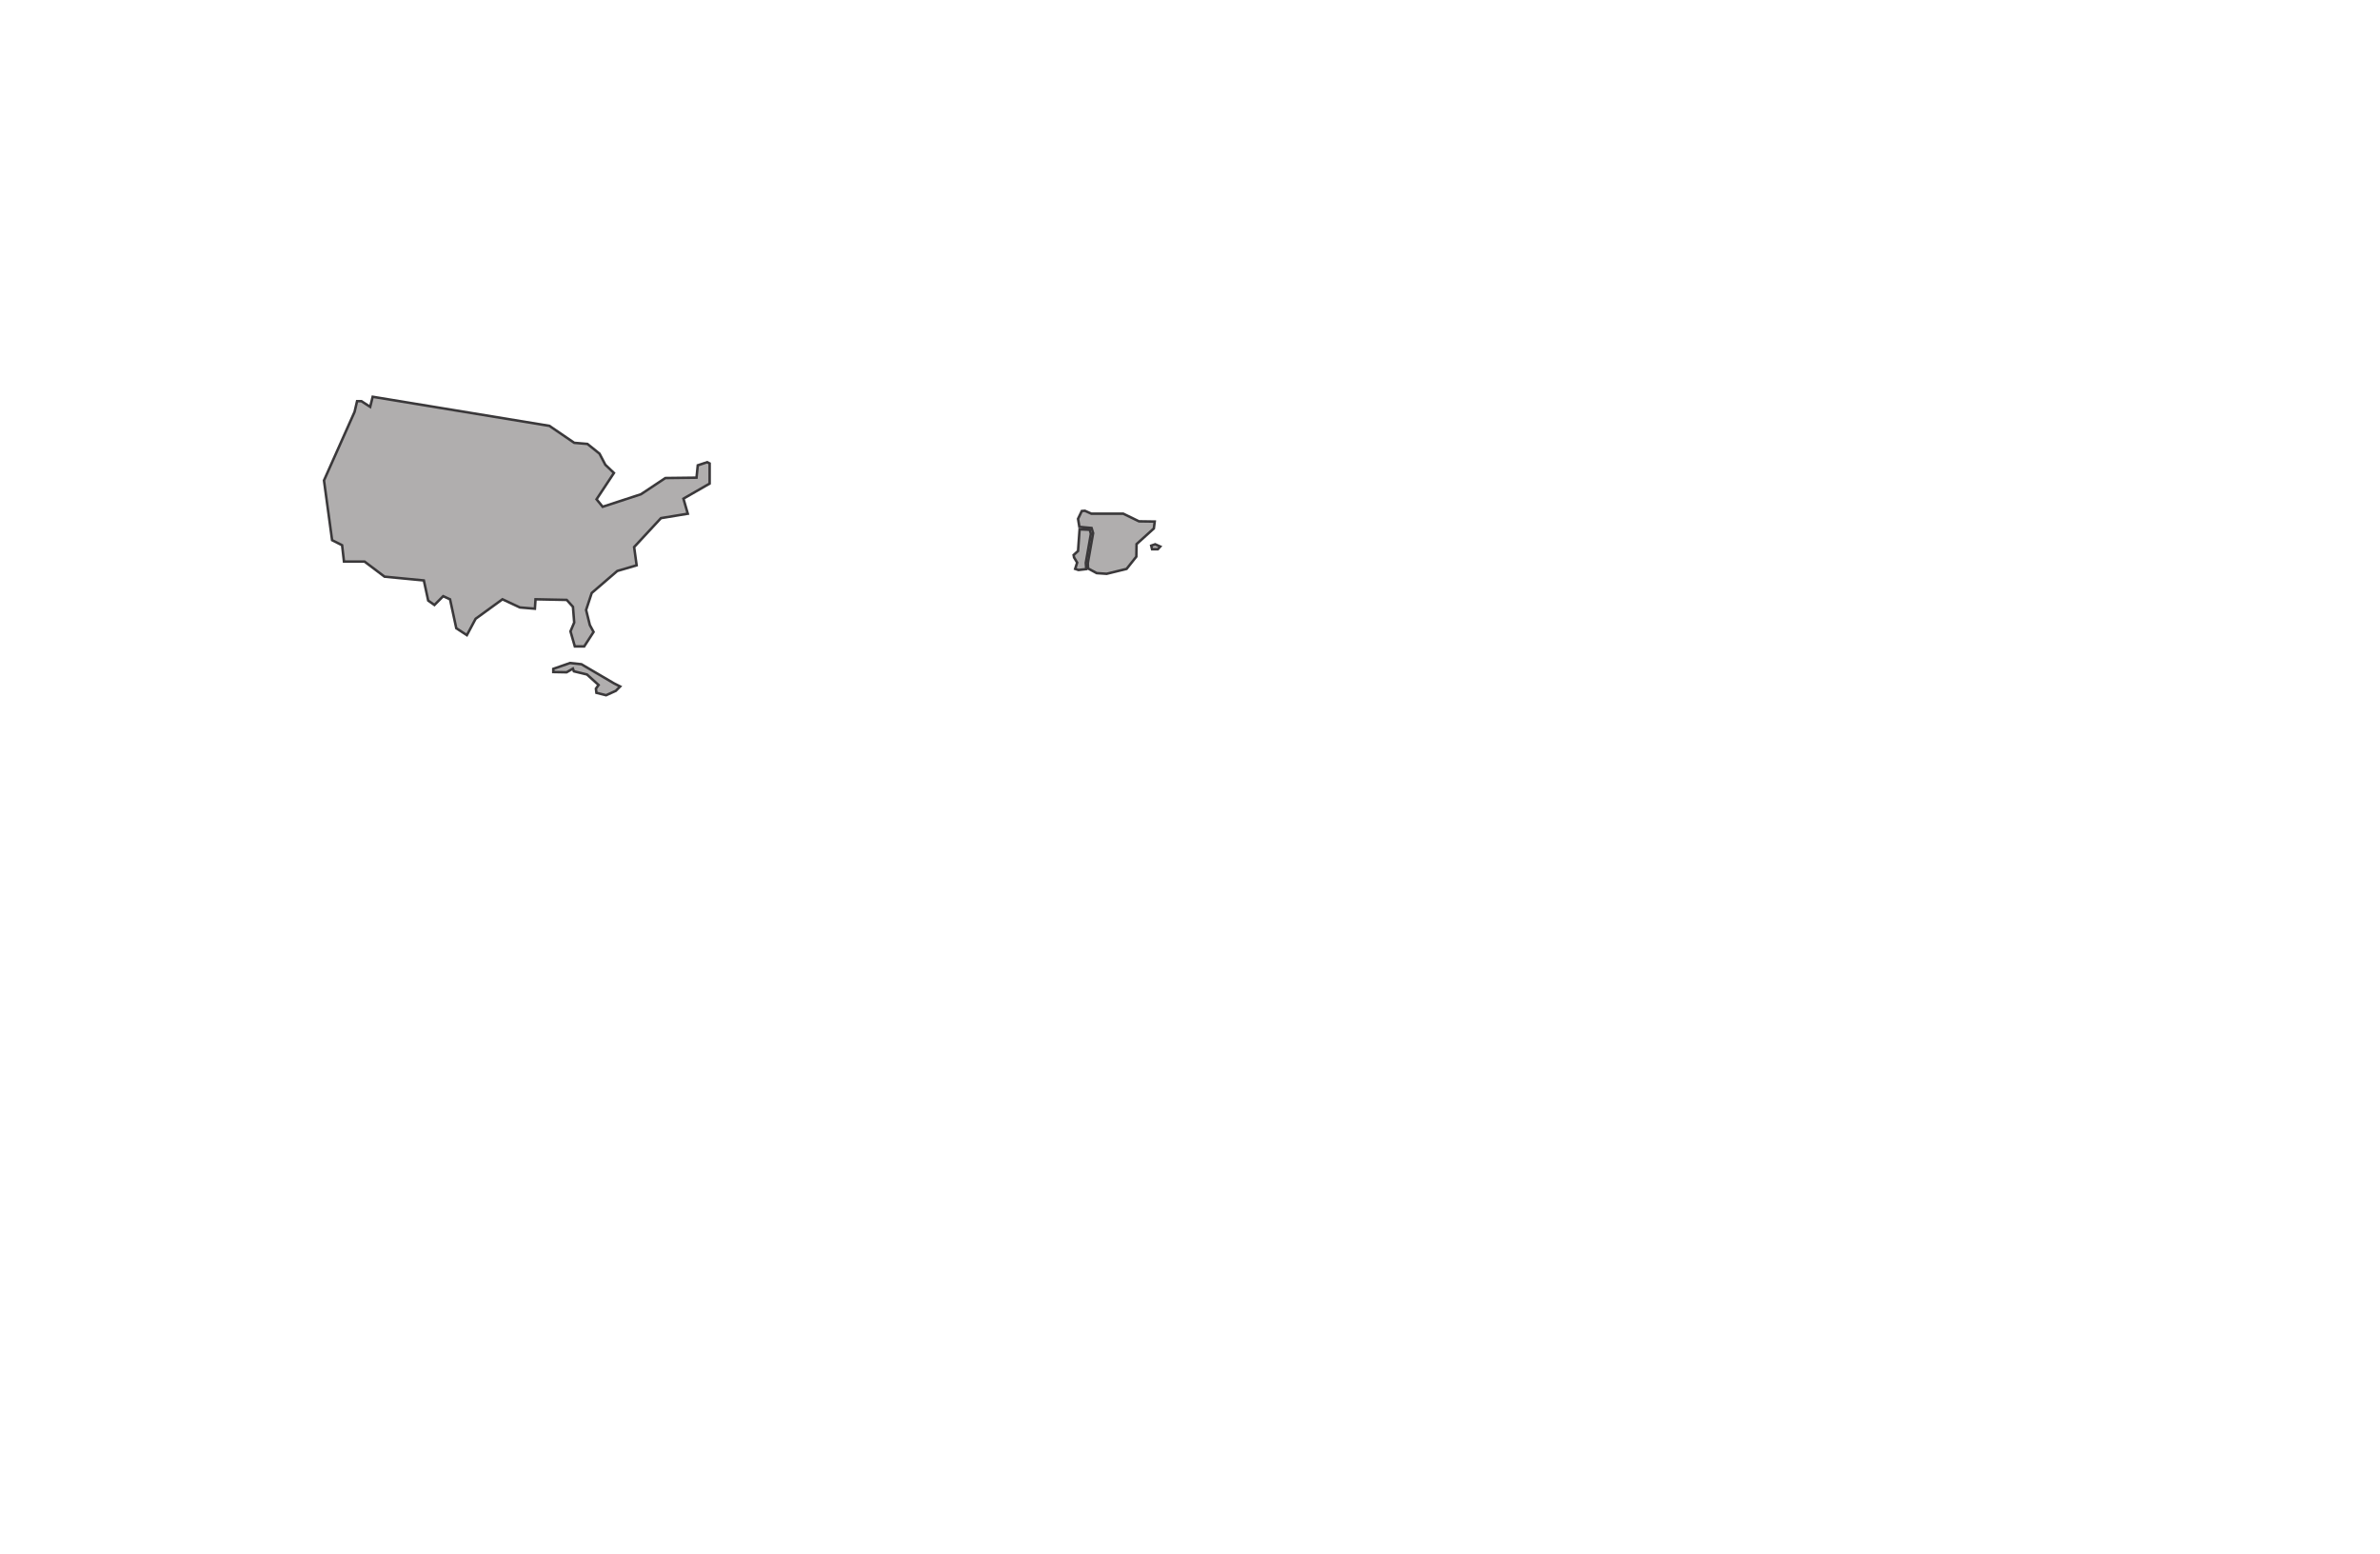
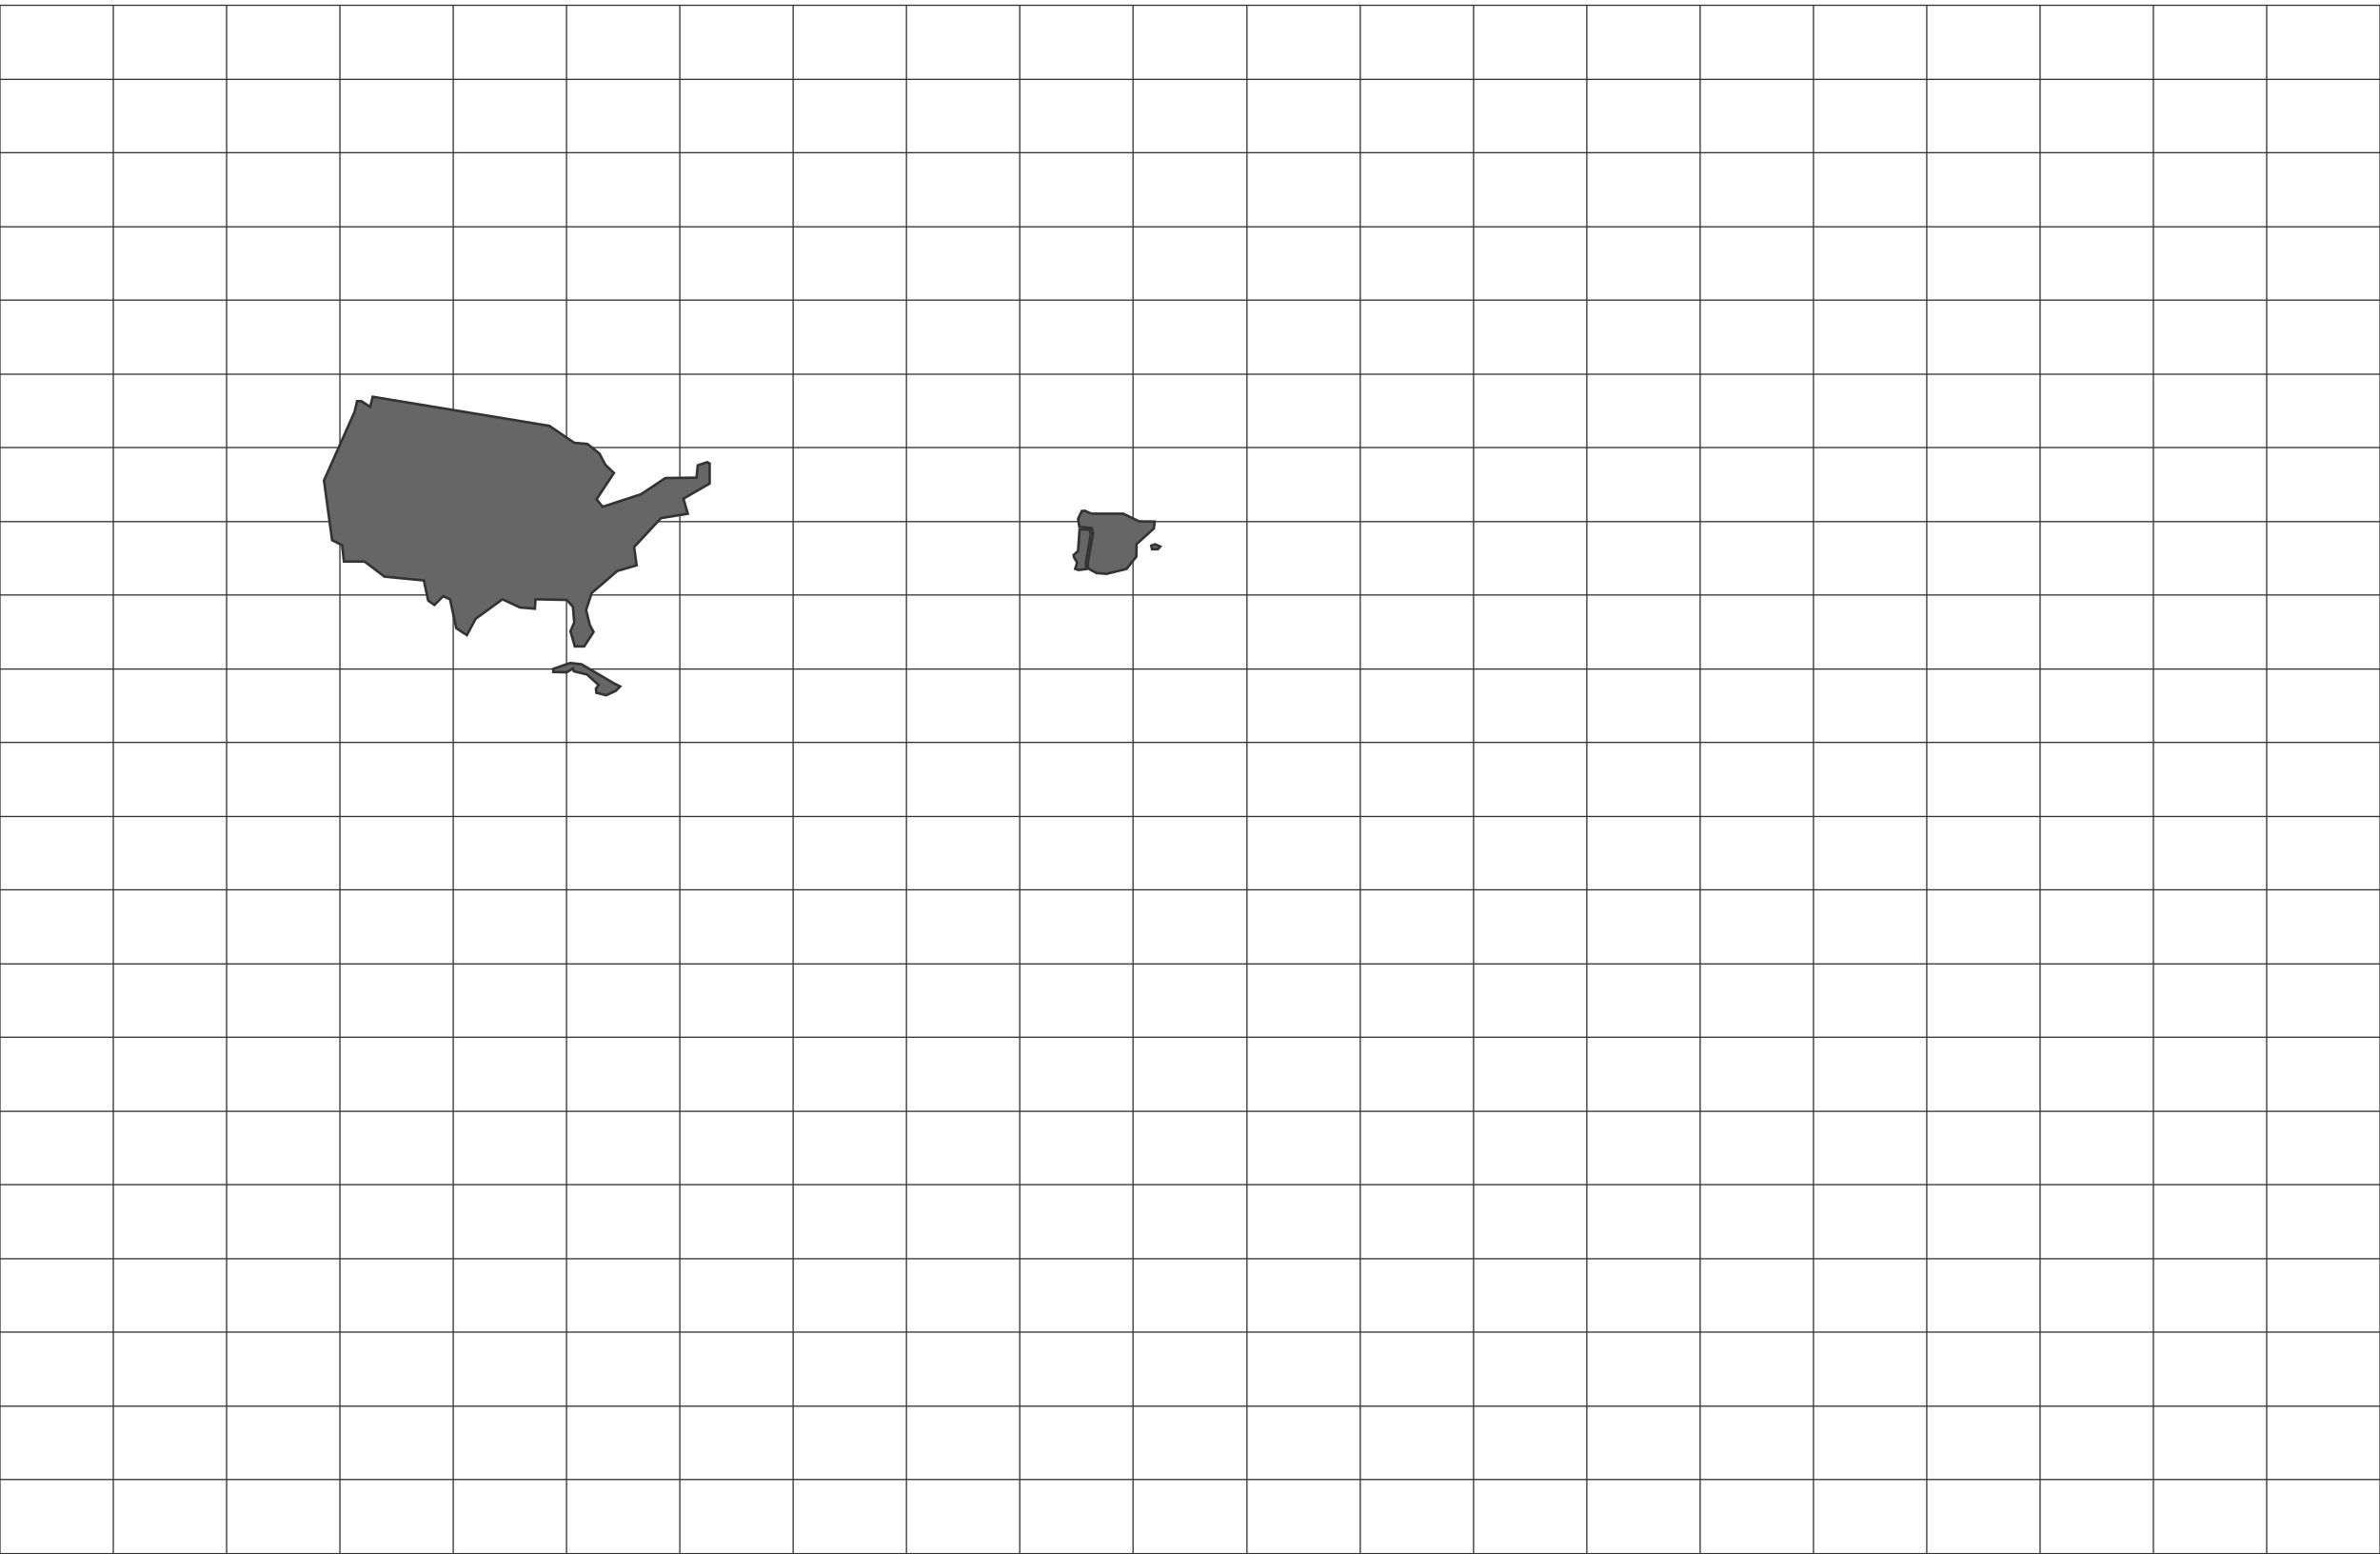
- <svg xmlns="http://www.w3.org/2000/svg" version="1.2" baseProfile="tiny" id="svg2" x="0px" y="0px" width="950px" height="620px" viewBox="0 0 950 620" xml:space="preserve">
-   <g class="mapSvgClass">
-     <path fill="rgba(83, 78, 80, 0.46)" stroke="#3a383a" stroke-width="1" id="cuba" d="M220.85,266.92v1.27l5.32,0.1l2.51-1.46l0.39,1.07l5.22,1.27l4.64,4.19l-1.06,1.46l0.19,1.66l3.87,0.97l3.87-1.75l1.74-1.75l-2.51-1.27l-12.95-7.6l-4.54-0.49L220.85,266.92L220.85,266.92z" />
-     <path fill="rgba(83, 78, 80, 0.46)" stroke="#3a383a" stroke-width="1" id="usa" d="M148.76,158.34l-1,4.02l-3.49-2.26h-1.74l-1,4.27l-12.21,27.36l3.24,23.84l3.99,2.01l0.75,6.53h8.22l7.97,6.02l15.69,1.51l1.74,8.03l2.49,1.76l3.49-3.51l2.74,1.25l2.49,11.54l4.23,2.76l3.49-6.53l10.71-7.78l6.97,3.26l5.98,0.5l0.25-3.76l12.45,0.25l2.49,2.76l0.5,6.27l-1.49,3.51l1.74,6.02h3.74l3.74-5.77l-1.49-2.76l-1.49-6.02l2.24-6.78l10.21-8.78l7.72-2.26l-1-7.28l10.71-11.55l10.71-1.76L272.8,199l10.46-6.02v-8.03l-1-0.5l-3.74,1.25l-0.5,4.92l-12.43,0.15l-9.74,6.47l-15.29,5l-2.44-2.99l6.94-10.5l-3.43-3.27l-2.33-4.44l-4.83-3.88l-5.25-0.44l-9.92-6.77L148.76,158.34L148.76,158.34z" />
-     <path fill="rgba(83, 78, 80, 0.46)" stroke="#3a383a" stroke-width="1" id="spain" d="M448.36,205h-12.74l-2.57-1.16l-1.24,0.09l-1.5,3.12l0.53,3.21l4.87,0.45l0.62,2.05l-2.12,11.95l0.09,2.14l3.45,1.87l3.98,0.27l7.96-1.96l3.89-4.9l0.09-4.99l6.9-6.24l0.35-2.76l-6.28-0.09L448.36,205L448.36,205z" />
-     <path fill="rgba(83, 78, 80, 0.46)" stroke="#3a383a" stroke-width="1" id="portugal" d="M430.93,211.24l-0.62,8.65l-1.77,1.6l0.18,0.98l1.24,2.05l-0.8,2.5l1.33,0.45l3.1-0.36l-0.18-2.5l2.03-11.59l-0.44-1.6L430.93,211.24L430.93,211.24z" />
-     <path fill="rgba(83, 78, 80, 0.46)" stroke="#3a383a" stroke-width="1" id="majorca" d="M461.1,217.21l-1.59,0.54l0.35,1.43h2.3l0.97-1.07L461.1,217.21L461.1,217.21z" />
+ <svg xmlns="http://www.w3.org/2000/svg" version="1.1" id="svg2" x="0px" y="0px" width="950px" height="620px" viewBox="0 0 950 620" enable-background="new 0 0 950 620" xml:space="preserve">
+   <g>
+     <rect x="0" y="2.105" fill="none" stroke="#333333" stroke-width="0.5" stroke-miterlimit="10" width="950" height="617.895" />
+     <line fill="none" stroke="#333333" stroke-width="0.5" stroke-miterlimit="10" x1="0" y1="590.434" x2="950" y2="590.434" />
+     <line fill="none" stroke="#333333" stroke-width="0.5" stroke-miterlimit="10" x1="0" y1="561.167" x2="950" y2="561.167" />
+     <line fill="none" stroke="#333333" stroke-width="0.5" stroke-miterlimit="10" x1="0" y1="531.601" x2="950" y2="531.601" />
+     <line fill="none" stroke="#333333" stroke-width="0.5" stroke-miterlimit="10" x1="0" y1="502.334" x2="950" y2="502.334" />
+     <line fill="none" stroke="#333333" stroke-width="0.5" stroke-miterlimit="10" x1="0" y1="472.768" x2="950" y2="472.768" />
+     <line fill="none" stroke="#333333" stroke-width="0.5" stroke-miterlimit="10" x1="0" y1="443.501" x2="950" y2="443.501" />
+     <line fill="none" stroke="#333333" stroke-width="0.5" stroke-miterlimit="10" x1="0" y1="413.934" x2="950" y2="413.934" />
+     <line fill="none" stroke="#333333" stroke-width="0.5" stroke-miterlimit="10" x1="0" y1="384.669" x2="950" y2="384.669" />
+     <line fill="none" stroke="#333333" stroke-width="0.5" stroke-miterlimit="10" x1="0" y1="355.101" x2="950" y2="355.101" />
+     <line fill="none" stroke="#333333" stroke-width="0.5" stroke-miterlimit="10" x1="0" y1="325.836" x2="950" y2="325.836" />
+     <line fill="none" stroke="#333333" stroke-width="0.5" stroke-miterlimit="10" x1="0" y1="296.269" x2="950" y2="296.269" />
+     <line fill="none" stroke="#333333" stroke-width="0.5" stroke-miterlimit="10" x1="0" y1="267.003" x2="950" y2="267.003" />
+     <line fill="none" stroke="#333333" stroke-width="0.5" stroke-miterlimit="10" x1="0" y1="237.436" x2="950" y2="237.436" />
+     <line fill="none" stroke="#333333" stroke-width="0.5" stroke-miterlimit="10" x1="0" y1="208.171" x2="950" y2="208.171" />
+     <line fill="none" stroke="#333333" stroke-width="0.5" stroke-miterlimit="10" x1="0" y1="178.603" x2="950" y2="178.603" />
+     <line fill="none" stroke="#333333" stroke-width="0.5" stroke-miterlimit="10" x1="0" y1="149.338" x2="950" y2="149.338" />
+     <line fill="none" stroke="#333333" stroke-width="0.5" stroke-miterlimit="10" x1="0" y1="119.771" x2="950" y2="119.771" />
+     <line fill="none" stroke="#333333" stroke-width="0.5" stroke-miterlimit="10" x1="0" y1="90.504" x2="950" y2="90.504" />
+     <line fill="none" stroke="#333333" stroke-width="0.5" stroke-miterlimit="10" x1="0" y1="60.938" x2="950" y2="60.938" />
+     <line fill="none" stroke="#333333" stroke-width="0.5" stroke-miterlimit="10" x1="0" y1="31.672" x2="950" y2="31.672" />
+     <line fill="none" stroke="#333333" stroke-width="0.5" stroke-miterlimit="10" x1="904.774" y1="2.105" x2="904.774" y2="620" />
+     <line fill="none" stroke="#333333" stroke-width="0.5" stroke-miterlimit="10" x1="859.547" y1="2.105" x2="859.547" y2="620" />
+     <line fill="none" stroke="#333333" stroke-width="0.5" stroke-miterlimit="10" x1="814.32" y1="2.105" x2="814.32" y2="620" />
+     <line fill="none" stroke="#333333" stroke-width="0.5" stroke-miterlimit="10" x1="769.092" y1="2.105" x2="769.092" y2="620" />
+     <line fill="none" stroke="#333333" stroke-width="0.5" stroke-miterlimit="10" x1="723.865" y1="2.105" x2="723.865" y2="620" />
+     <line fill="none" stroke="#333333" stroke-width="0.5" stroke-miterlimit="10" x1="678.638" y1="2.105" x2="678.638" y2="620" />
+     <line fill="none" stroke="#333333" stroke-width="0.5" stroke-miterlimit="10" x1="633.411" y1="2.105" x2="633.411" y2="620" />
+     <line fill="none" stroke="#333333" stroke-width="0.5" stroke-miterlimit="10" x1="588.185" y1="2.105" x2="588.185" y2="620" />
+     <line fill="none" stroke="#333333" stroke-width="0.5" stroke-miterlimit="10" x1="542.957" y1="2.105" x2="542.957" y2="620" />
+     <line fill="none" stroke="#333333" stroke-width="0.5" stroke-miterlimit="10" x1="497.731" y1="2.105" x2="497.731" y2="620" />
+     <line fill="none" stroke="#333333" stroke-width="0.5" stroke-miterlimit="10" x1="452.271" y1="2.105" x2="452.271" y2="620" />
+     <line fill="none" stroke="#333333" stroke-width="0.5" stroke-miterlimit="10" x1="407.044" y1="2.105" x2="407.044" y2="620" />
+     <line fill="none" stroke="#333333" stroke-width="0.5" stroke-miterlimit="10" x1="361.817" y1="2.105" x2="361.817" y2="620" />
+     <line fill="none" stroke="#333333" stroke-width="0.5" stroke-miterlimit="10" x1="316.59" y1="2.105" x2="316.59" y2="620" />
+     <line fill="none" stroke="#333333" stroke-width="0.5" stroke-miterlimit="10" x1="271.363" y1="2.105" x2="271.363" y2="620" />
+     <line fill="none" stroke="#333333" stroke-width="0.5" stroke-miterlimit="10" x1="226.135" y1="2.105" x2="226.135" y2="620" />
+     <line fill="none" stroke="#333333" stroke-width="0.5" stroke-miterlimit="10" x1="180.908" y1="2.105" x2="180.908" y2="620" />
+     <line fill="none" stroke="#333333" stroke-width="0.5" stroke-miterlimit="10" x1="135.681" y1="2.105" x2="135.681" y2="620" />
+     <line fill="none" stroke="#333333" stroke-width="0.5" stroke-miterlimit="10" x1="90.455" y1="2.105" x2="90.455" y2="620" />
+     <line fill="none" stroke="#333333" stroke-width="0.5" stroke-miterlimit="10" x1="45.227" y1="2.105" x2="45.227" y2="620" />
+   </g>
+   <g>
+     <path id="cuba" fill="#666666" stroke="#333333" d="M220.85,266.92v1.27l5.32,0.1l2.51-1.46l0.39,1.07l5.221,1.27l4.64,4.19   l-1.06,1.46l0.189,1.66l3.87,0.97l3.87-1.75l1.74-1.75l-2.511-1.27l-12.949-7.6l-4.54-0.49L220.85,266.92L220.85,266.92z" />
+     <path id="usa" fill="#666666" stroke="#333333" d="M148.76,158.34l-1,4.02l-3.49-2.26h-1.74l-1,4.27l-12.21,27.36l3.24,23.84   l3.99,2.01l0.75,6.53h8.22l7.97,6.02l15.69,1.51l1.74,8.03l2.49,1.76l3.489-3.51l2.74,1.25l2.49,11.54l4.229,2.76l3.49-6.53   l10.71-7.78l6.97,3.26l5.98,0.5l0.25-3.76l12.45,0.25l2.49,2.76l0.5,6.27l-1.49,3.51l1.74,6.02h3.739l3.74-5.77l-1.49-2.76   l-1.489-6.02l2.239-6.78l10.21-8.78l7.721-2.26l-1-7.28l10.71-11.55l10.71-1.76L272.8,199l10.46-6.02v-8.03l-1-0.5l-3.74,1.25   l-0.5,4.92l-12.43,0.15l-9.74,6.47l-15.29,5l-2.439-2.99l6.939-10.5l-3.43-3.27l-2.33-4.44l-4.83-3.88l-5.25-0.44l-9.92-6.77   L148.76,158.34L148.76,158.34z" />
+     <path id="spain" fill="#666666" stroke="#333333" d="M448.36,205h-12.74l-2.569-1.16l-1.24,0.09l-1.5,3.12l0.53,3.21l4.87,0.45   l0.619,2.05l-2.119,11.95l0.09,2.14l3.45,1.87l3.979,0.271l7.96-1.96l3.89-4.9l0.091-4.99l6.899-6.24l0.351-2.76l-6.28-0.09   L448.36,205L448.36,205z" />
+     <path id="portugal" fill="#666666" stroke="#333333" d="M430.93,211.24l-0.62,8.65l-1.771,1.6l0.181,0.979l1.24,2.05l-0.801,2.5   l1.33,0.45l3.101-0.36l-0.181-2.5l2.03-11.59l-0.439-1.6L430.93,211.24L430.93,211.24z" />
+     <path id="majorca" fill="#666666" stroke="#333333" d="M461.1,217.21l-1.59,0.54l0.35,1.43h2.3l0.971-1.07L461.1,217.21   L461.1,217.21z" />
  </g>
</svg>
